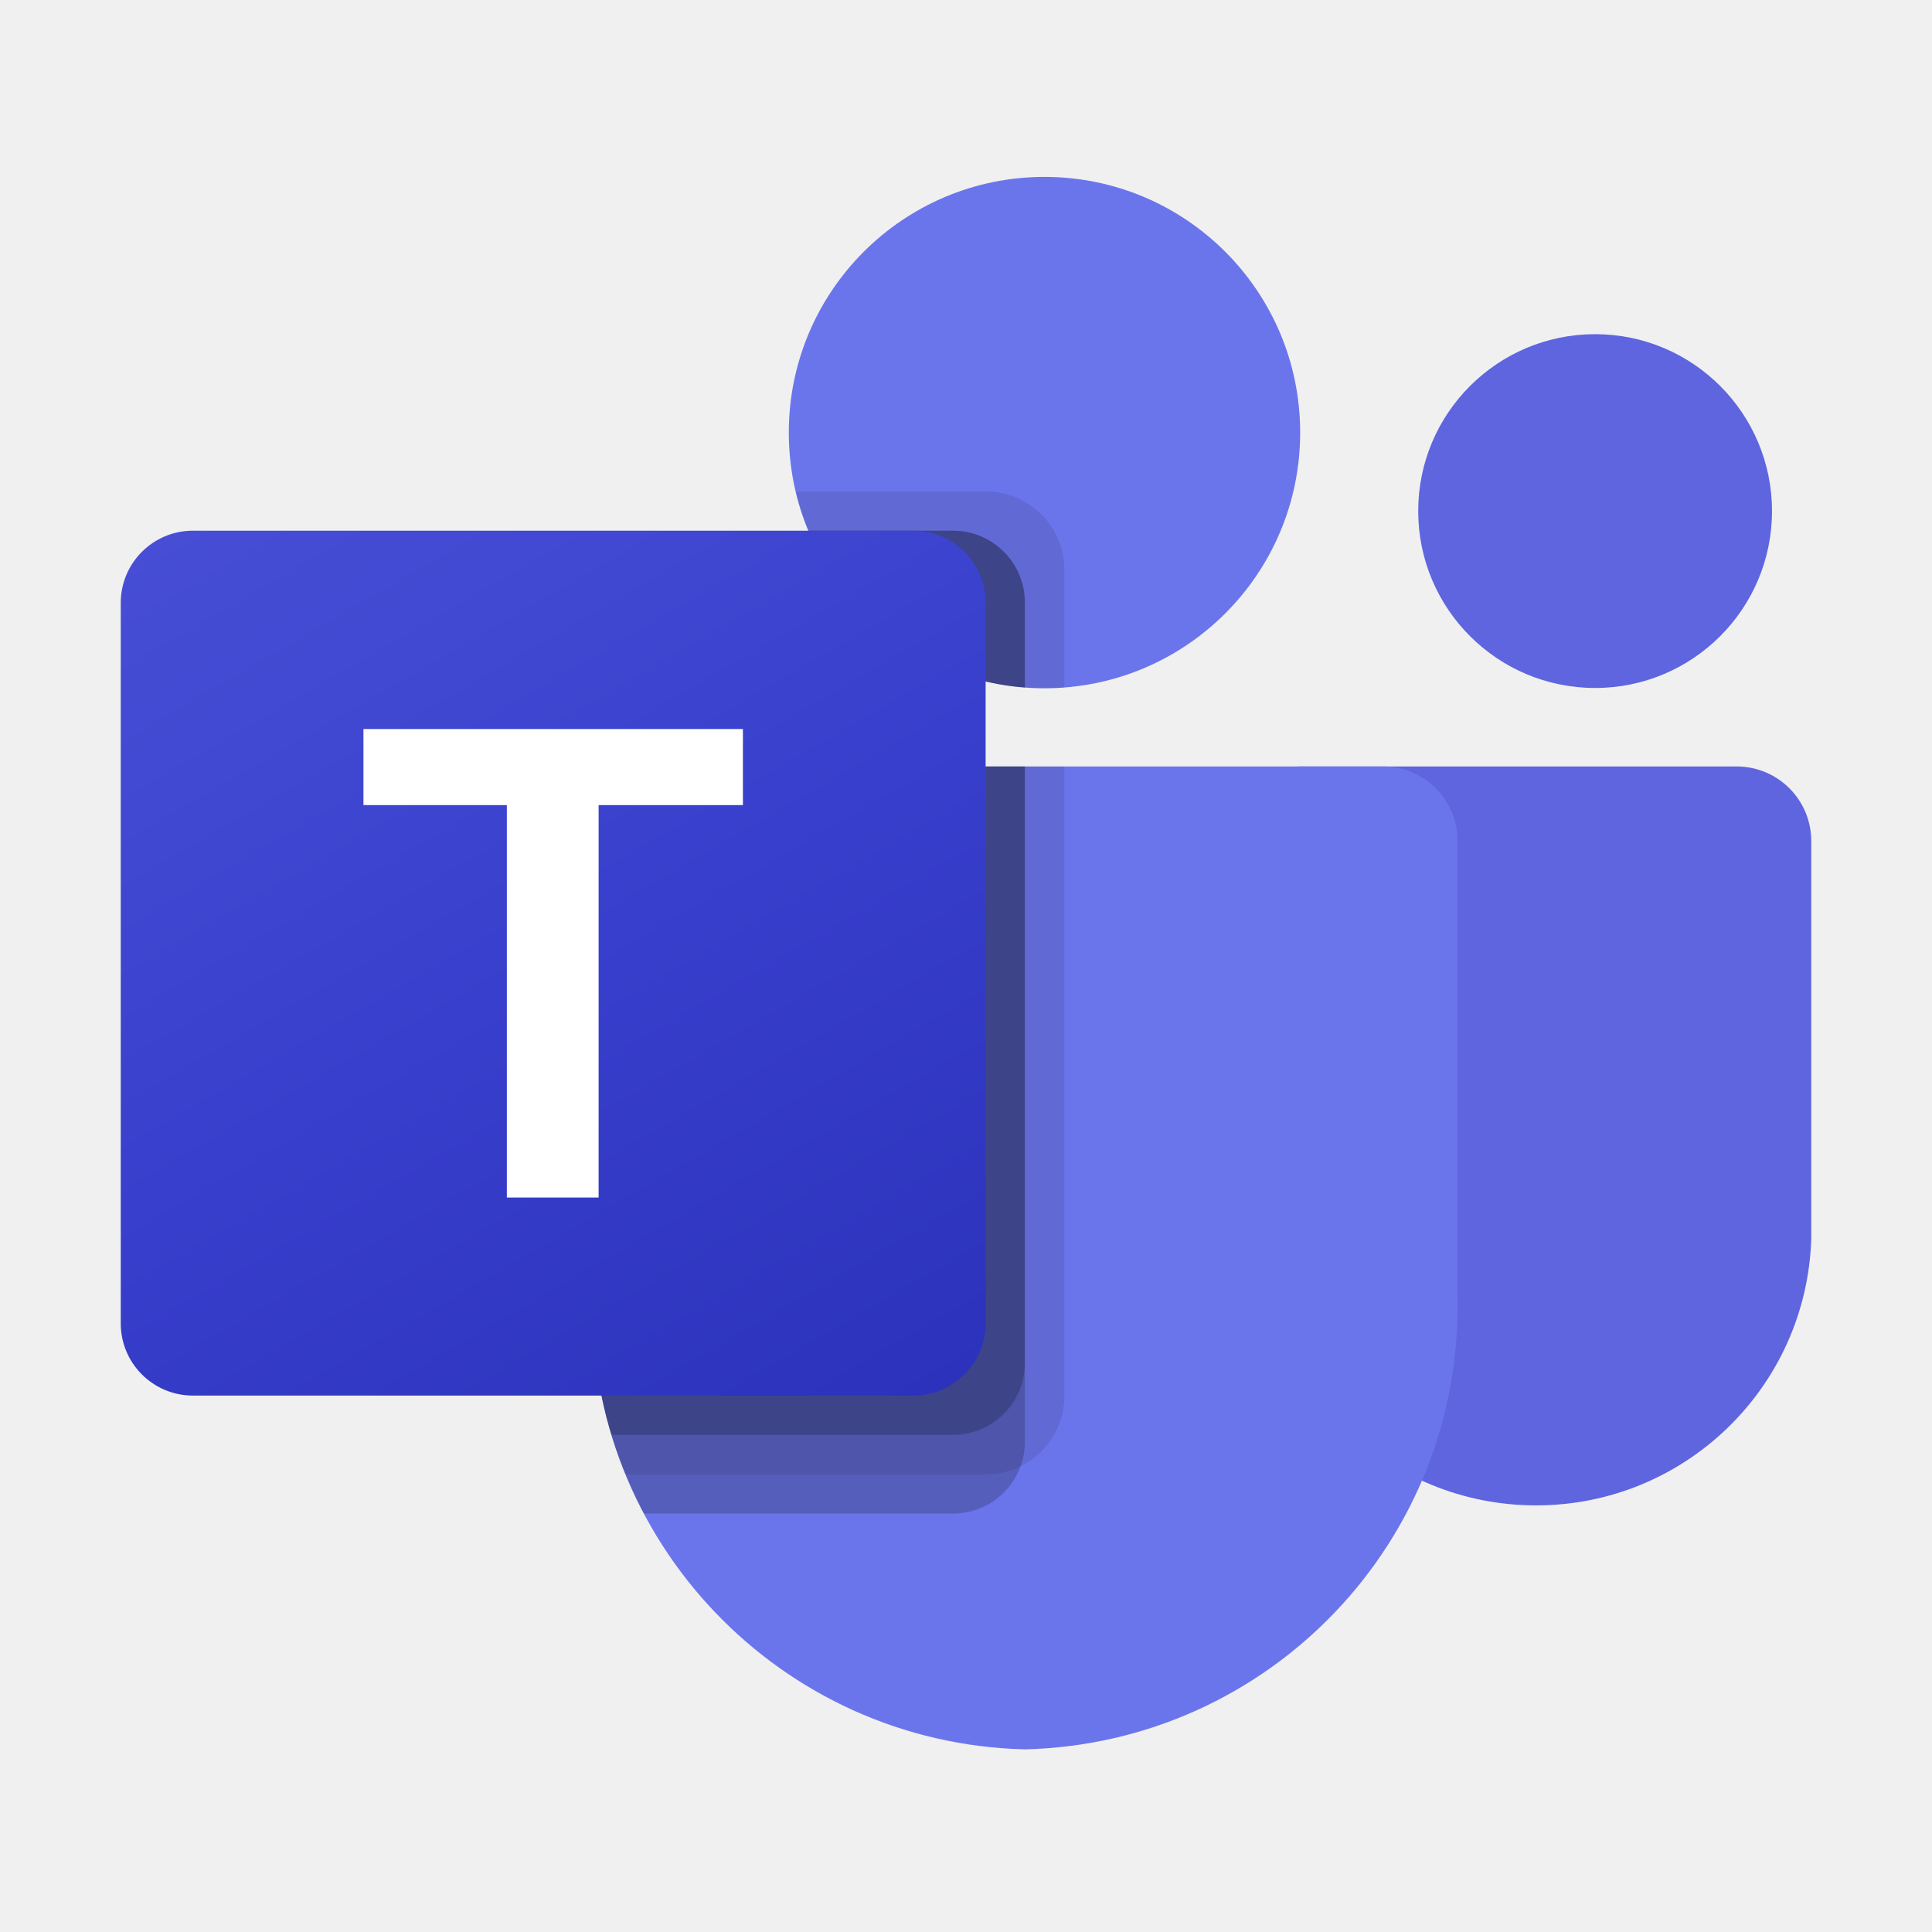
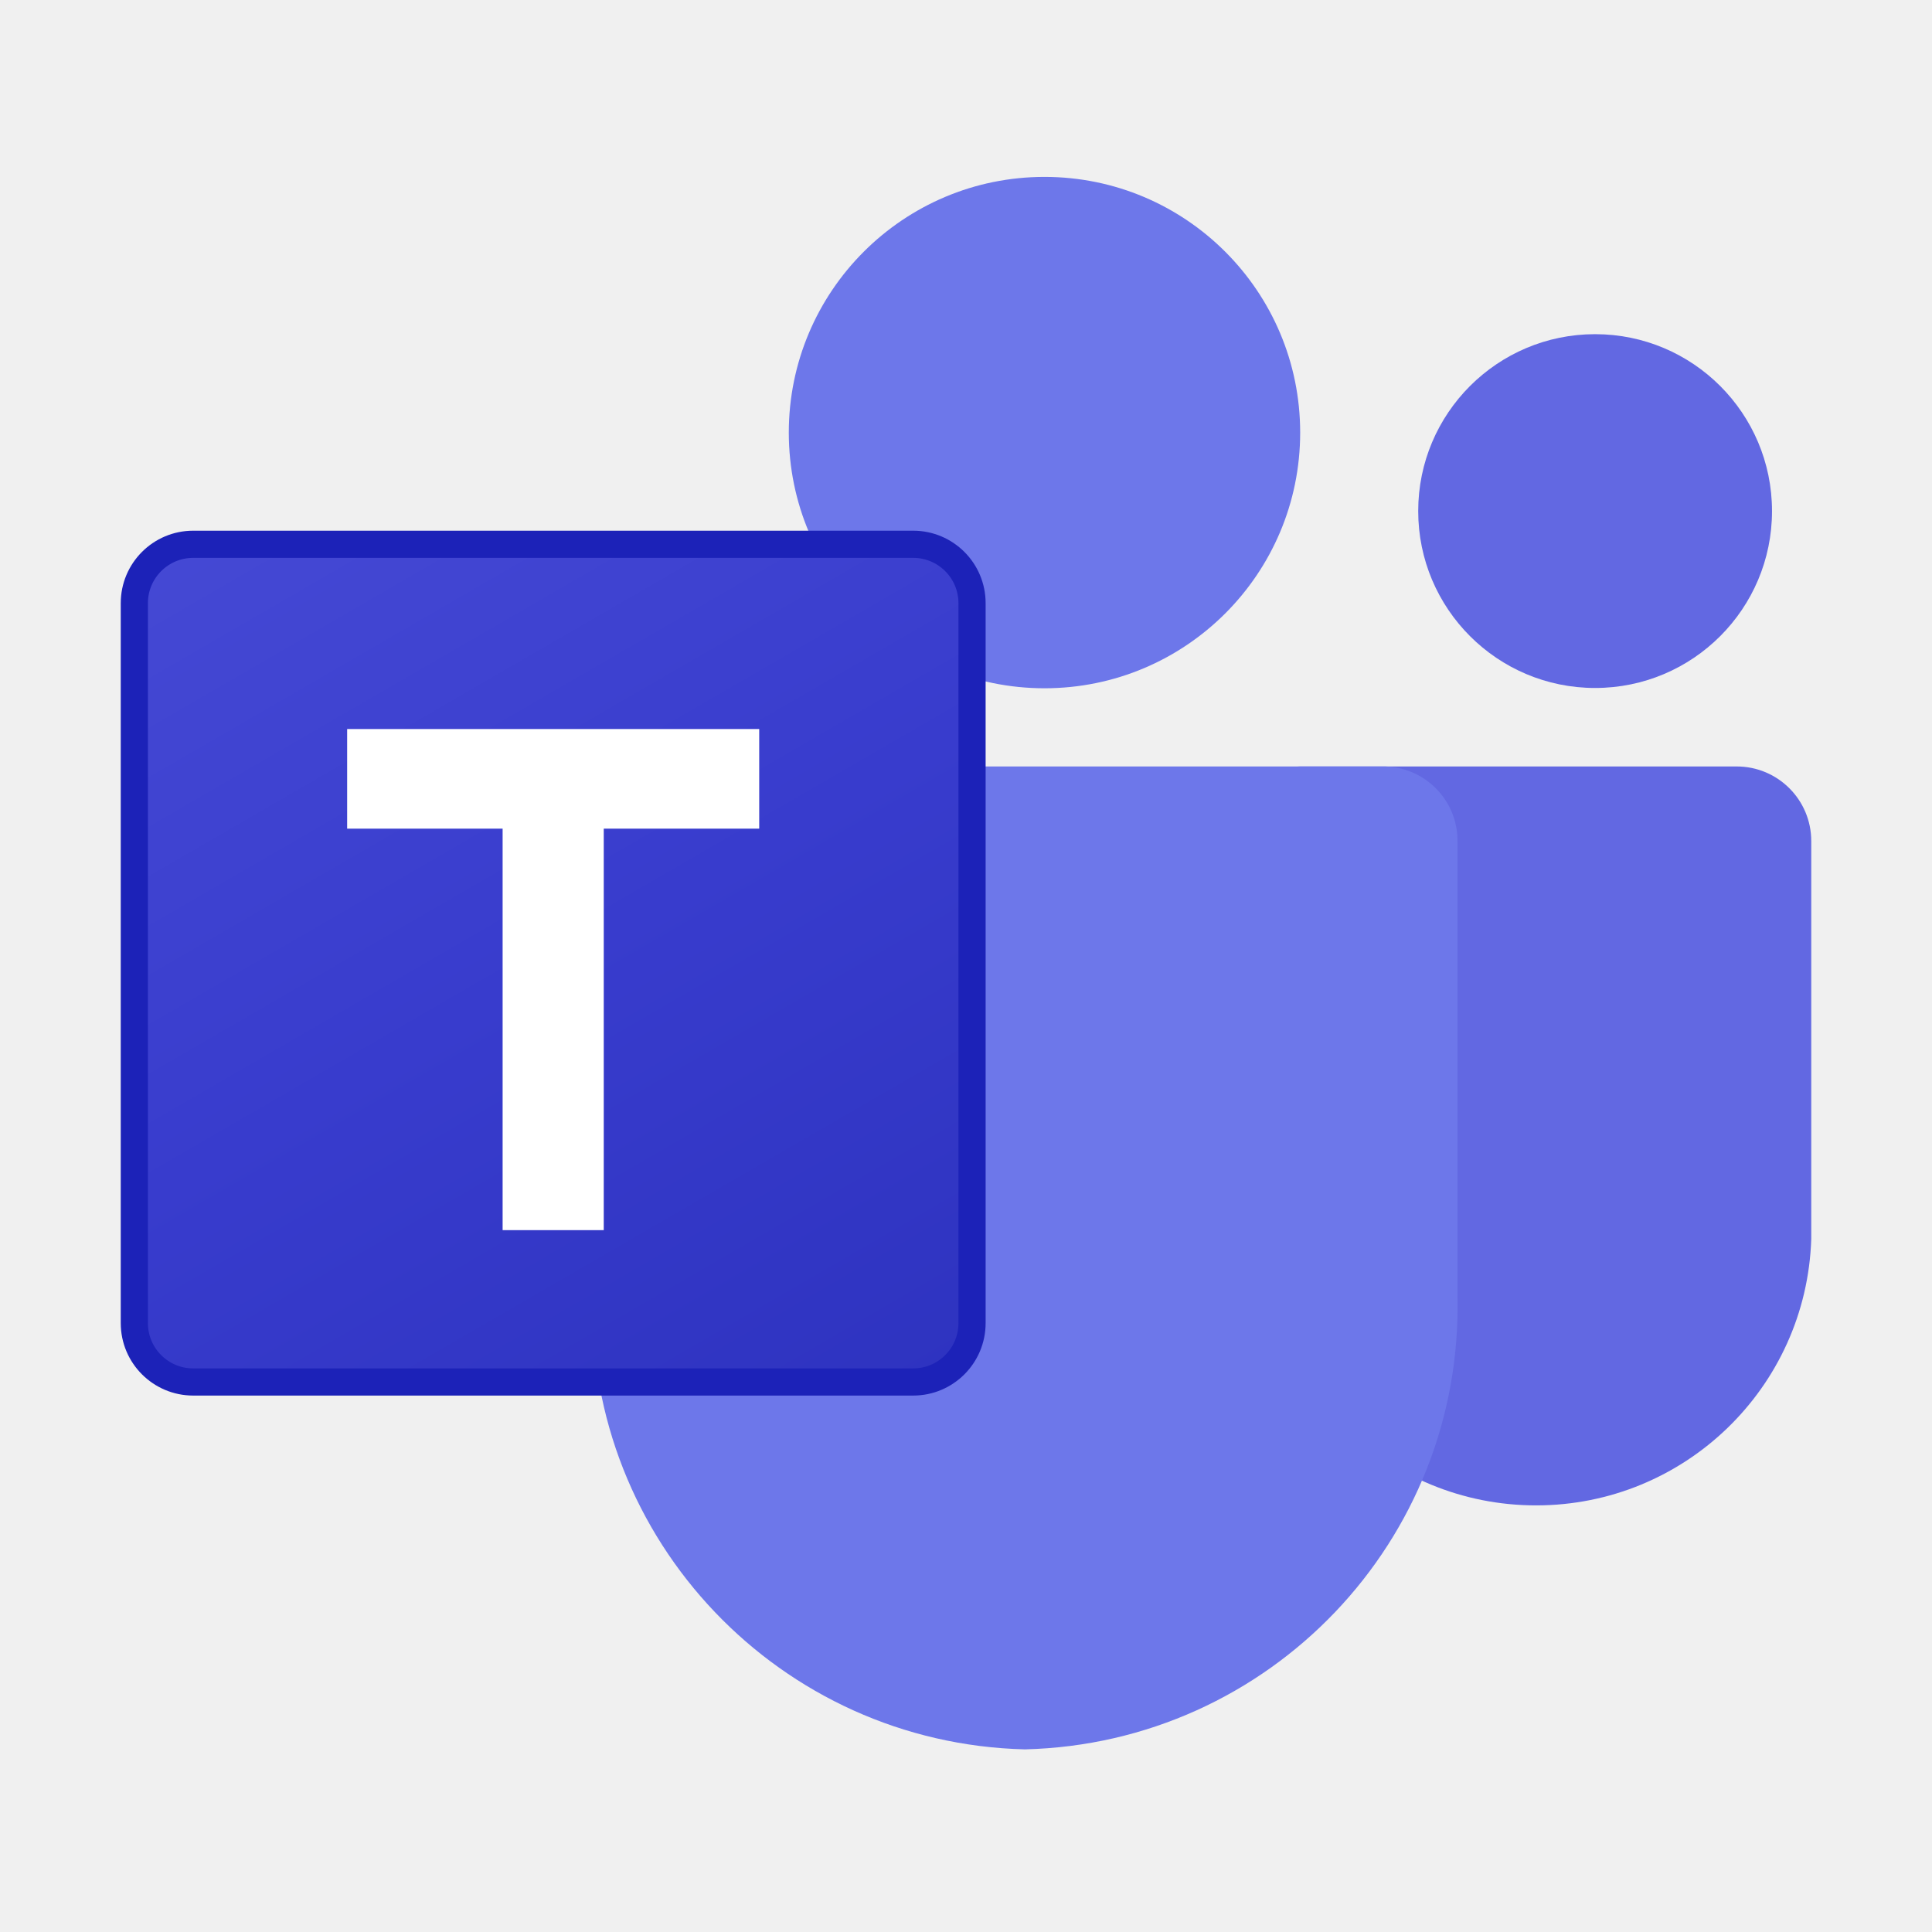
<svg xmlns="http://www.w3.org/2000/svg" viewBox="0 0 64 64">
  <defs>
    <linearGradient id="ic-teams-tile" x1=".17" y1="-.07" x2=".83" y2="1.07">
-       <stop offset="0" stop-color="#474ed5" />
-       <stop offset=".5" stop-color="#383fcc" />
-       <stop offset="1" stop-color="#2c32bb" />
+       <stop offset="0" stop-color="#4549d4" />
+       <stop offset=".5" stop-color="#383ccd" />
+       <stop offset="1" stop-color="#2e33c0" />
    </linearGradient>
-     <clipPath id="ic-teams-clip">
-       <circle cx="34.6" cy="14.33" r="8.47" />
-       <path d="M45.89 25.39H22.02C20.66 25.43 19.6 26.55 19.63 27.9V42.93C19.44 51.03 25.85 57.75 33.95 57.95C42.06 57.75 48.47 51.03 48.28 42.93V27.9C48.31 26.55 47.24 25.43 45.89 25.39Z" />
-     </clipPath>
  </defs>
-   <g class="person person-small" fill="#5e65df">
+   <g class="person person-small" fill="#6268e2">
    <circle cx="52.84" cy="16.93" r="5.86" />
    <path d="M43.06 25.39H57.53A2.47 2.47 0 0 1 60 27.86V41.05A9.12 9.12 0 0 1 41.77 41.05V26.69A1.3 1.3 0 0 1 43.06 25.39Z" />
  </g>
-   <g class="person person-big" fill="#6b75eb">
+   <g class="person person-big" fill="#6d77ea">
    <circle cx="34.6" cy="14.33" r="8.47" />
    <path d="M45.89 25.39H22.02C20.66 25.43 19.6 26.55 19.63 27.9V42.93C19.44 51.03 25.85 57.75 33.95 57.95C42.06 57.75 48.47 51.03 48.28 42.93V27.9C48.31 26.55 47.24 25.43 45.89 25.39Z" />
  </g>
  <g class="t-tile">
-     <g clip-path="url(#ic-teams-clip)">
-       <rect opacity=".1" x="4" y="16.28" width="31.26" height="32.56" rx="2.6" />
-       <rect opacity=".2" x="4" y="17.58" width="29.95" height="32.56" rx="2.38" />
-       <rect opacity=".2" x="4" y="17.58" width="29.95" height="29.95" rx="2.38" />
-     </g>
-     <rect fill="url(#ic-teams-tile)" x="4" y="17.58" width="28.65" height="28.65" rx="2.39" />
-     <path fill="#fff" d="M24.61 26.67H19.83V39.67H16.79V26.67H12.04V24.15H24.61Z" />
+     <rect fill="url(#ic-teams-tile)" stroke="#1c22b8" stroke-width=".9" x="4.45" y="18.03" width="27.75" height="27.75" rx="1.95" />
+     <path fill="#fff" d="M11.5 24.15H25.15V27.45H20V40.75H16.65V27.45H11.5Z" />
  </g>
</svg>
